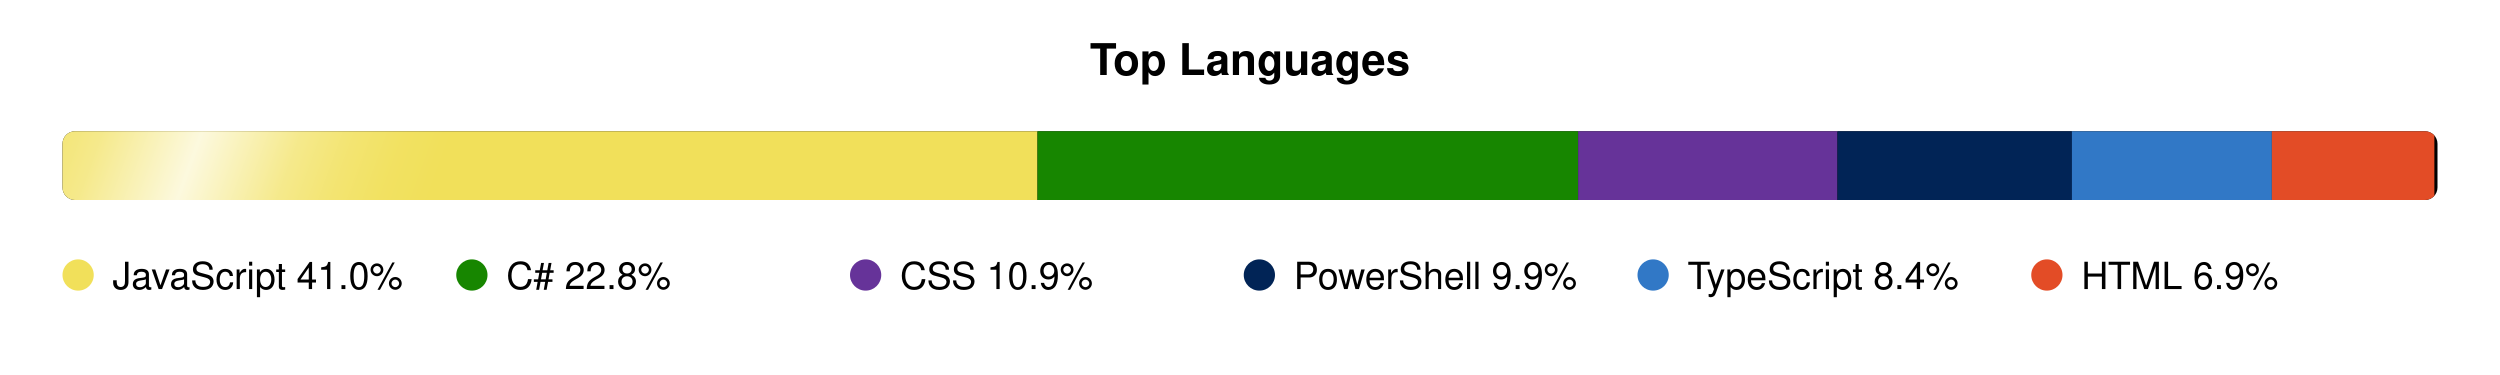
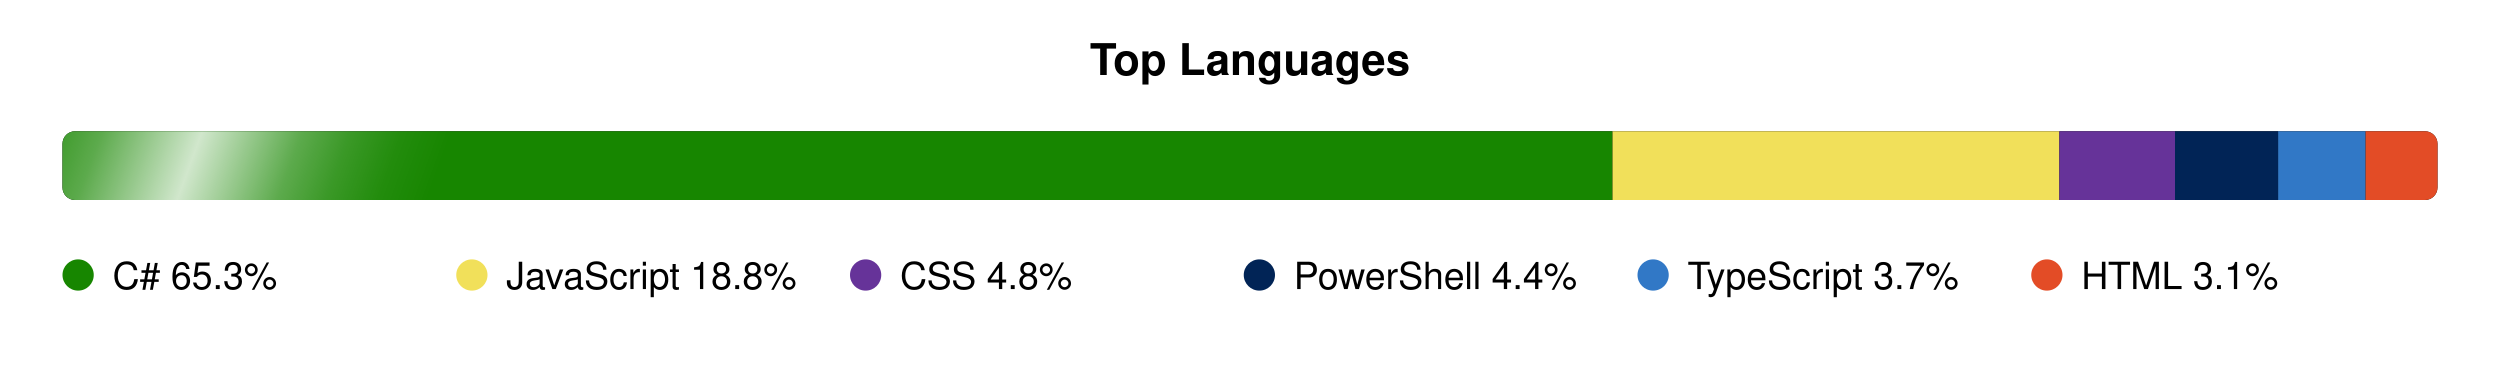
<svg xmlns="http://www.w3.org/2000/svg" width="800" height="120" viewBox="0 0 800 120">
  <defs>
    <clipPath id="bar-shape">
      <rect x="20" y="42" width="760" height="22" rx="4" />
    </clipPath>
    <linearGradient id="shimmer-grad" x1="0" y1="0" x2="1" y2="0">
      <stop offset="0%" stop-color="white" stop-opacity="0" />
      <stop offset="10%" stop-color="white" stop-opacity="0.05" />
      <stop offset="20%" stop-color="white" stop-opacity="0.15" />
      <stop offset="30%" stop-color="white" stop-opacity="0.3" />
      <stop offset="40%" stop-color="white" stop-opacity="0.55" />
      <stop offset="50%" stop-color="white" stop-opacity="0.8" />
      <stop offset="60%" stop-color="white" stop-opacity="0.55" />
      <stop offset="70%" stop-color="white" stop-opacity="0.3" />
      <stop offset="80%" stop-color="white" stop-opacity="0.15" />
      <stop offset="90%" stop-color="white" stop-opacity="0.05" />
      <stop offset="100%" stop-color="white" stop-opacity="0" />
    </linearGradient>
    <clipPath id="shimmer-clip">
      <rect x="20" y="42" width="760" height="22" rx="4" />
    </clipPath>
  </defs>
  <style>
    @media (prefers-color-scheme: dark) {
      .ttl { fill: #e6edf3; }
      .trk { fill: #21262d; }
      .leg { fill: #b1bac4; }
    }
    @media (prefers-color-scheme: light) {
      .ttl { fill: #1f2328; }
      .trk { fill: #eaeef2; }
      .leg { fill: #424a53; }
    }
    .ttl { font-family: -apple-system,BlinkMacSystemFont,'Segoe UI',Helvetica,Arial,sans-serif; font-size: 14px; font-weight: 600; }
    .leg { font-family: -apple-system,BlinkMacSystemFont,'Segoe UI',Helvetica,Arial,sans-serif; font-size: 12px; font-weight: 500; }
  </style>
  <text class="ttl" x="400" y="24" text-anchor="middle">Top Languages</text>
  <rect class="trk" x="20" y="42" width="760" height="22" rx="4" />
  <g clip-path="url(#bar-shape)">
-     <rect x="20" y="42" width="312" height="22" fill="#f1e05a" />
-     <rect x="332" y="42" width="173" height="22" fill="#178600" />
-     <rect x="505" y="42" width="83" height="22" fill="#663399" />
-     <rect x="588" y="42" width="75" height="22" fill="#012456" />
-     <rect x="663" y="42" width="64" height="22" fill="#3178c6" />
-     <rect x="727" y="42" width="52" height="22" fill="#e34c26" />
+     <rect x="20" y="42" width="496" height="22" fill="#178600" />
+     <rect x="516" y="42" width="143" height="22" fill="#f1e05a" />
+     <rect x="659" y="42" width="37" height="22" fill="#663399" />
+     <rect x="696" y="42" width="33" height="22" fill="#012456" />
+     <rect x="729" y="42" width="28" height="22" fill="#3178c6" />
+     <rect x="757" y="42" width="23" height="22" fill="#e34c26" />
  </g>
  <g clip-path="url(#shimmer-clip)">
    <g transform="skewX(-20)">
      <rect x="0" y="38" width="160" height="30" fill="url(#shimmer-grad)">
        <animateTransform attributeName="transform" type="translate" values="-180 0; -180 0; 960 0" keyTimes="0; 0.72; 1" calcMode="spline" keySplines="0 0 1 1; 0.3 0 0.7 1" dur="8s" repeatCount="indefinite" />
      </rect>
    </g>
  </g>
-   <circle cx="25" cy="88" r="5" fill="#f1e05a">
+   <circle cx="25" cy="88" r="5" fill="#178600">
    <animate attributeName="r" values="5;6.5;5" dur="2.5s" begin="0.0s" repeatCount="indefinite" calcMode="spline" keyTimes="0;0.5;1" keySplines="0.4 0 0.6 1;0.4 0 0.6 1" />
  </circle>
-   <text x="36" y="92.5" class="leg">JavaScript 41.0%</text>
-   <circle cx="151" cy="88" r="5" fill="#178600">
+   <text x="36" y="92.5" class="leg">C# 65.3%</text>
+   <circle cx="151" cy="88" r="5" fill="#f1e05a">
    <animate attributeName="r" values="5;6.5;5" dur="2.5s" begin="0.4s" repeatCount="indefinite" calcMode="spline" keyTimes="0;0.5;1" keySplines="0.4 0 0.6 1;0.4 0 0.6 1" />
  </circle>
-   <text x="162" y="92.5" class="leg">C# 22.8%</text>
+   <text x="162" y="92.5" class="leg">JavaScript 18.8%</text>
  <circle cx="277" cy="88" r="5" fill="#663399">
    <animate attributeName="r" values="5;6.5;5" dur="2.5s" begin="0.8s" repeatCount="indefinite" calcMode="spline" keyTimes="0;0.5;1" keySplines="0.4 0 0.6 1;0.4 0 0.6 1" />
  </circle>
-   <text x="288" y="92.5" class="leg">CSS 10.9%</text>
+   <text x="288" y="92.5" class="leg">CSS 4.8%</text>
  <circle cx="403" cy="88" r="5" fill="#012456">
    <animate attributeName="r" values="5;6.5;5" dur="2.5s" begin="1.2s" repeatCount="indefinite" calcMode="spline" keyTimes="0;0.5;1" keySplines="0.4 0 0.6 1;0.4 0 0.6 1" />
  </circle>
-   <text x="414" y="92.5" class="leg">PowerShell 9.9%</text>
+   <text x="414" y="92.5" class="leg">PowerShell 4.4%</text>
  <circle cx="529" cy="88" r="5" fill="#3178c6">
    <animate attributeName="r" values="5;6.5;5" dur="2.5s" begin="1.6s" repeatCount="indefinite" calcMode="spline" keyTimes="0;0.5;1" keySplines="0.4 0 0.6 1;0.4 0 0.6 1" />
  </circle>
-   <text x="540" y="92.5" class="leg">TypeScript 8.4%</text>
+   <text x="540" y="92.5" class="leg">TypeScript 3.7%</text>
  <circle cx="655" cy="88" r="5" fill="#e34c26">
    <animate attributeName="r" values="5;6.5;5" dur="2.5s" begin="2.0s" repeatCount="indefinite" calcMode="spline" keyTimes="0;0.5;1" keySplines="0.4 0 0.6 1;0.4 0 0.6 1" />
  </circle>
-   <text x="666" y="92.5" class="leg">HTML 6.9%</text>
+   <text x="666" y="92.5" class="leg">HTML 3.1%</text>
</svg>
